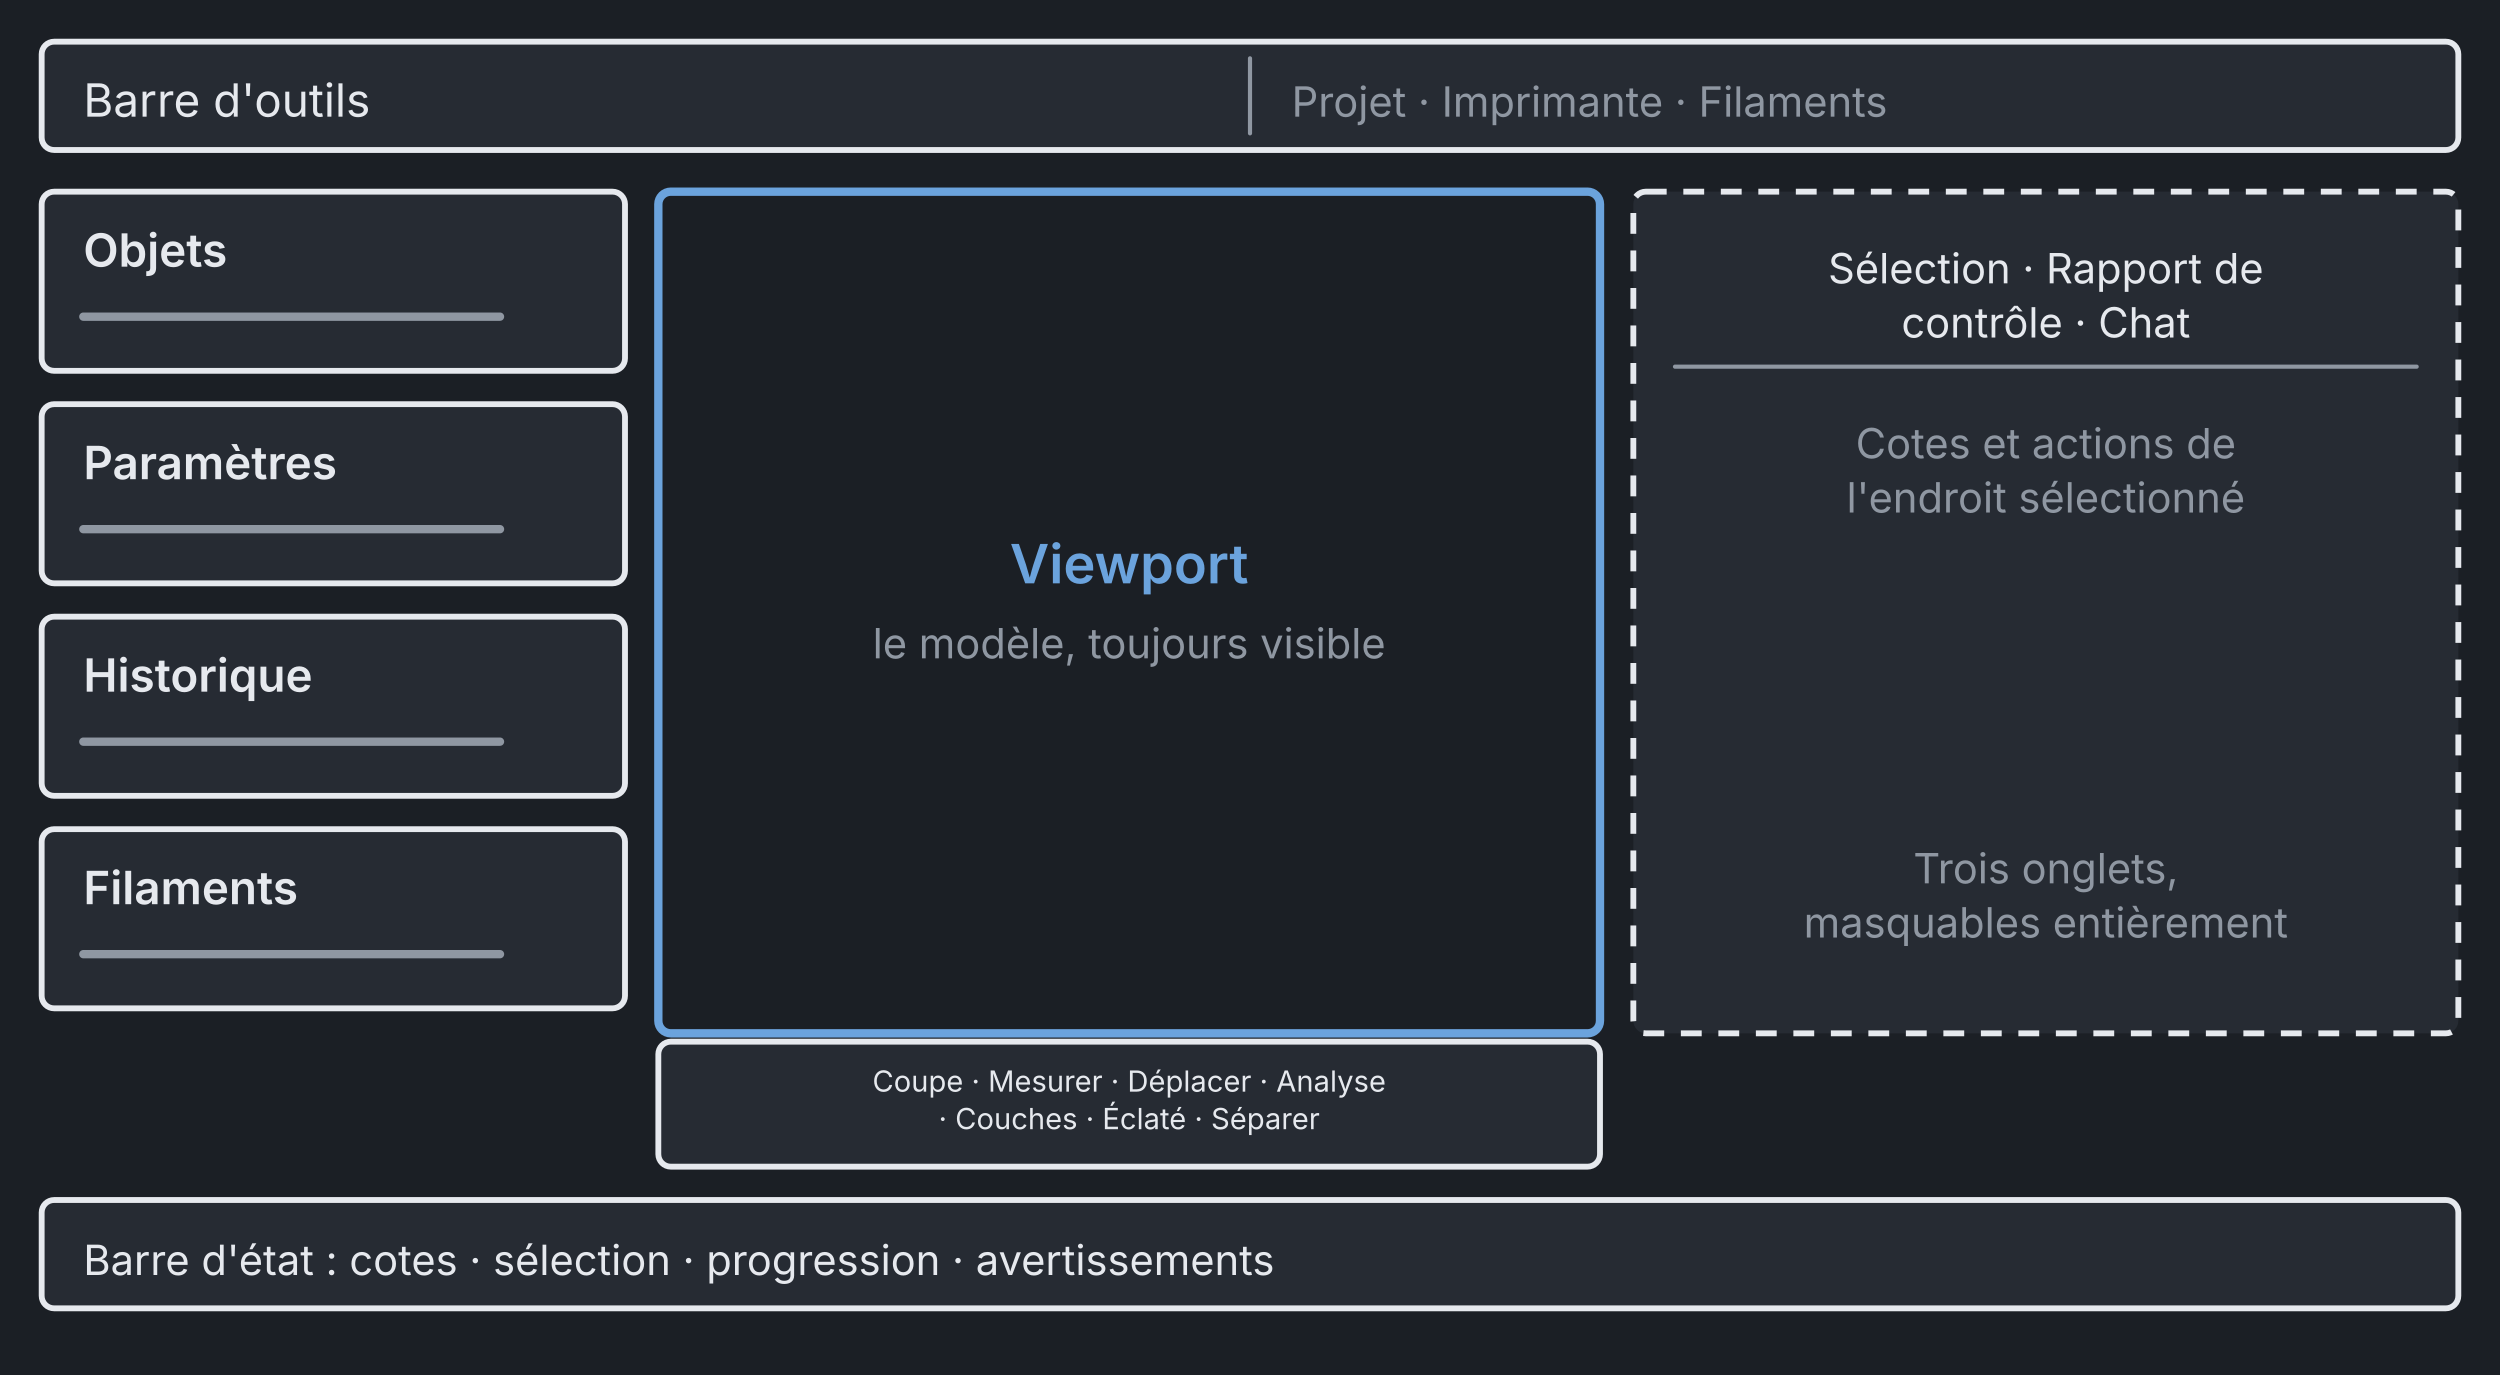
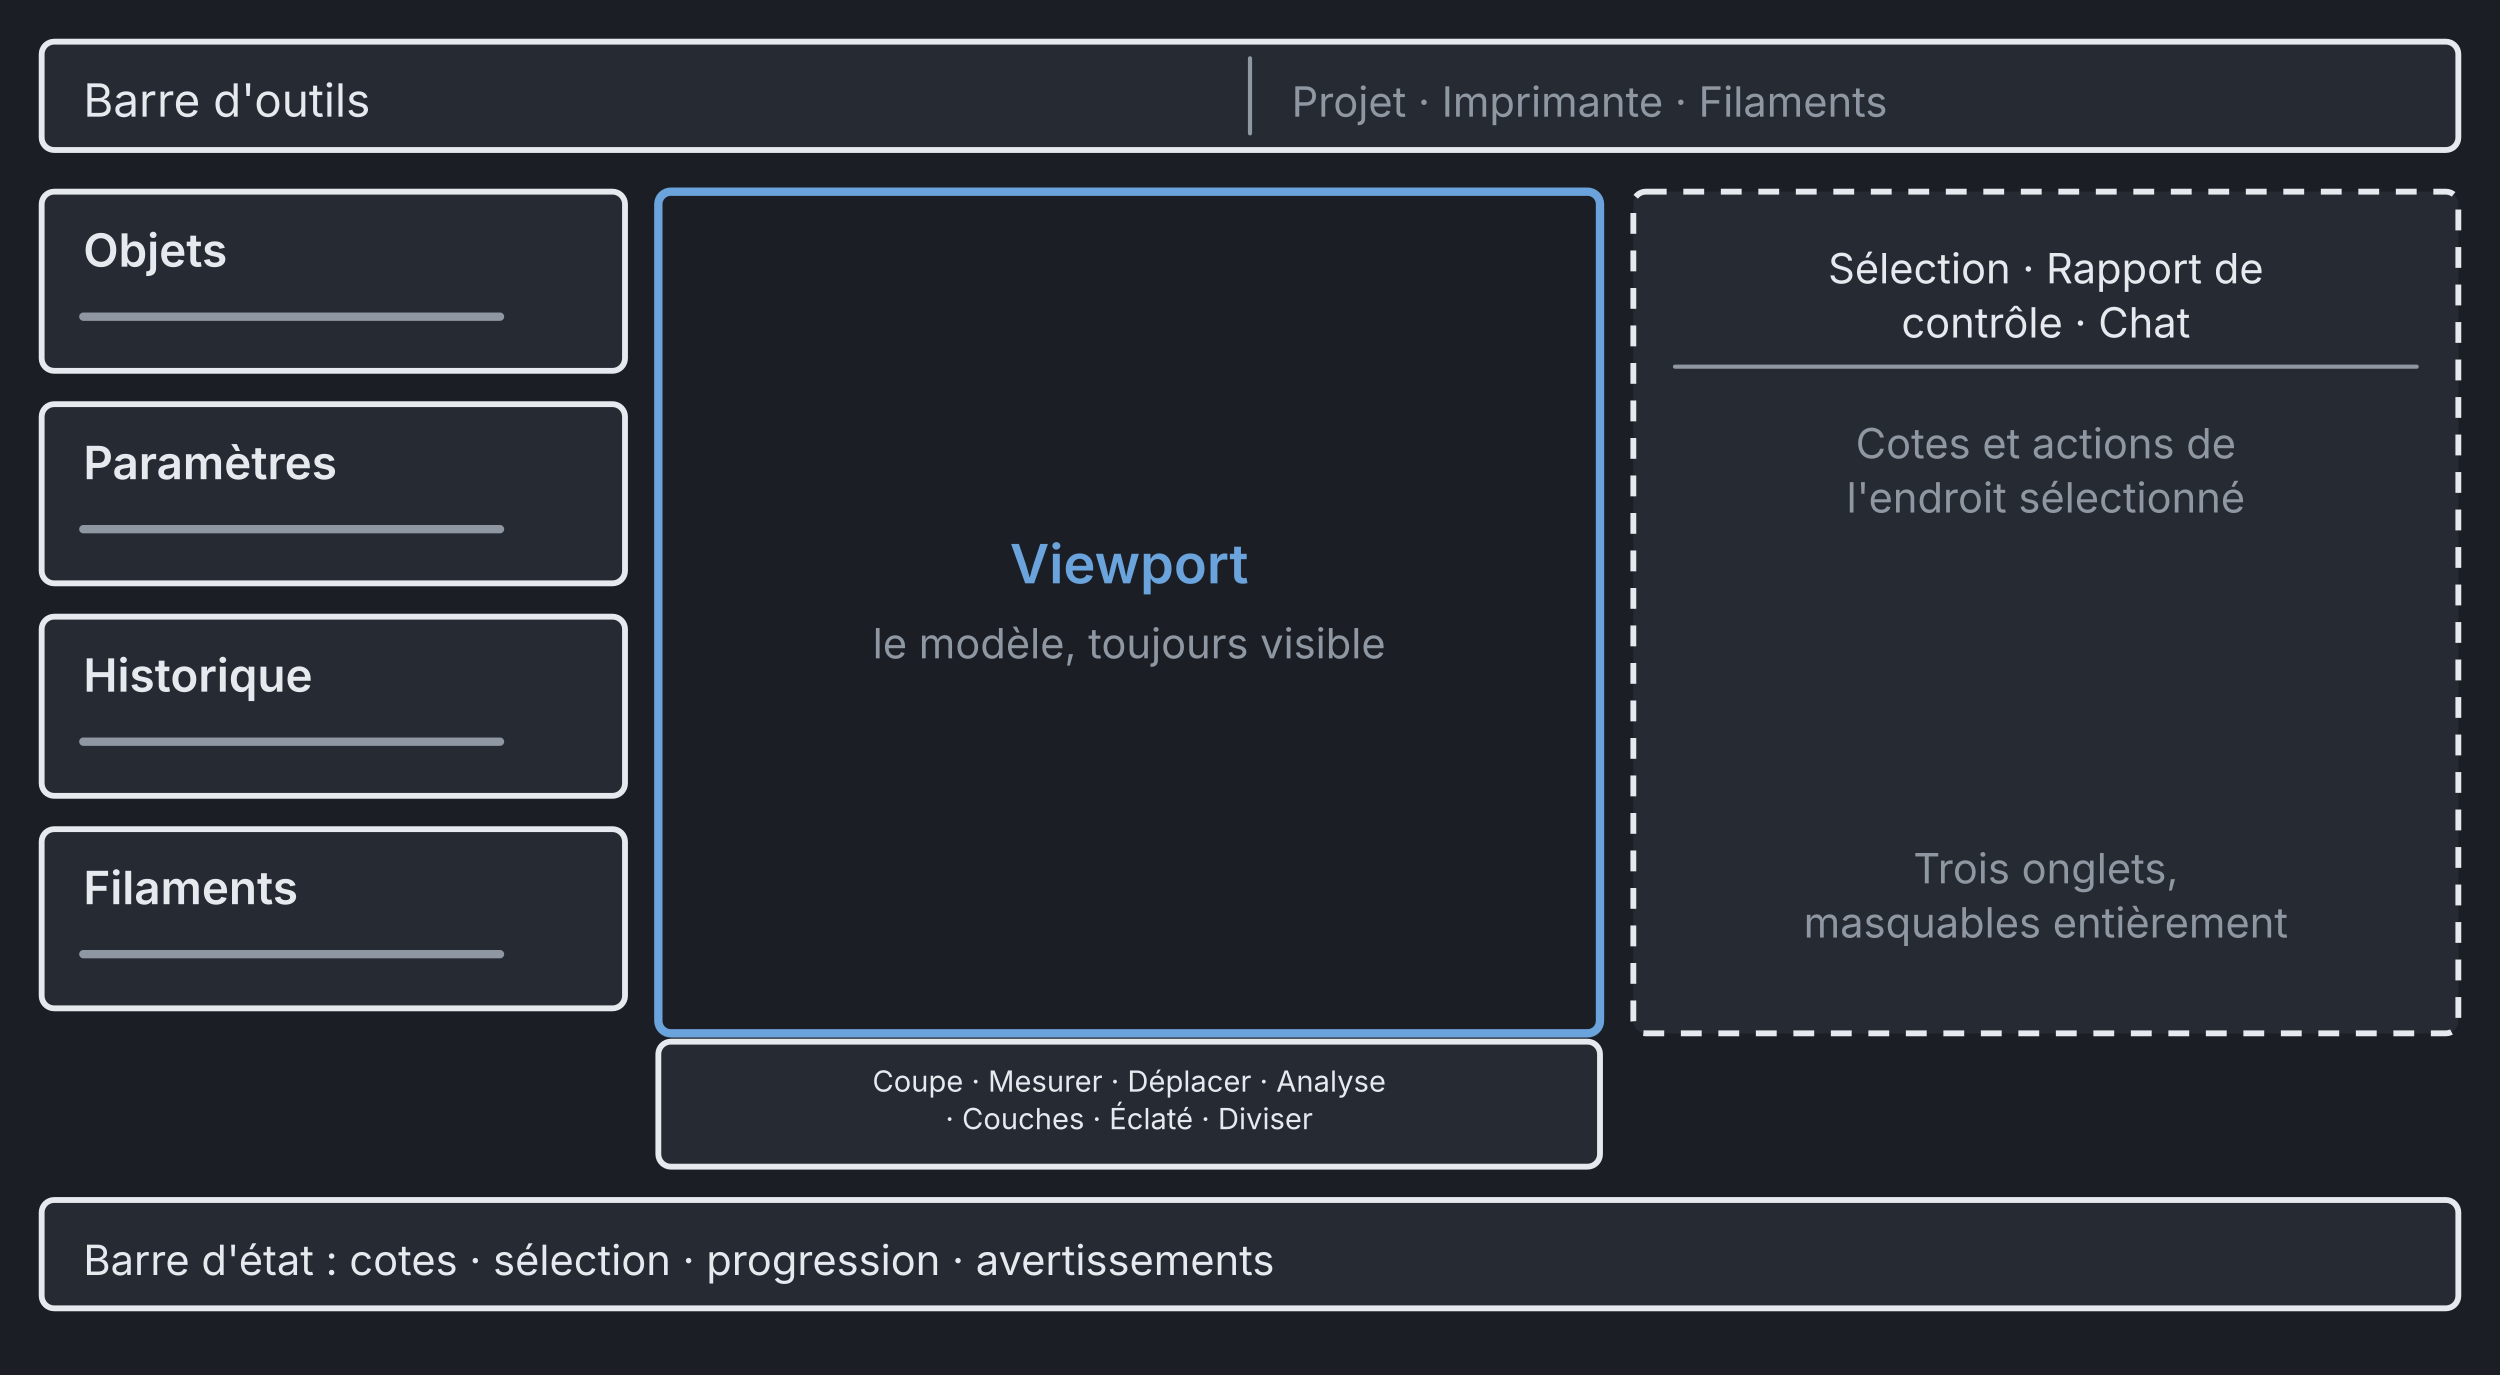
<svg xmlns="http://www.w3.org/2000/svg" viewBox="0 0 600 330" width="600" height="330">
  <rect x="0" y="0" width="600" height="330" fill="#1b1f25" />
  <rect x="10" y="10" width="580" height="26" rx="3" fill="#262b33" stroke="#e6e9ee" stroke-width="1.4" />
  <text x="20" y="28" fill="#e6e9ee" font-size="11" font-family="system-ui, -apple-system, Segoe UI, sans-serif" text-anchor="start">Barre d'outils</text>
  <line x1="300" y1="14" x2="300" y2="32" stroke="#8f97a2" stroke-width="1" stroke-linecap="round" />
  <text x="310" y="28" fill="#8f97a2" font-size="10" font-family="system-ui, -apple-system, Segoe UI, sans-serif" text-anchor="start">Projet · Imprimante · Filaments</text>
  <rect x="10" y="46" width="140" height="43" rx="3" fill="#262b33" stroke="#e6e9ee" stroke-width="1.4" />
  <text x="20" y="64" fill="#e6e9ee" font-size="11" font-family="system-ui, -apple-system, Segoe UI, sans-serif" text-anchor="start" font-weight="600">Objets</text>
  <line x1="20" y1="76" x2="120" y2="76" stroke="#8f97a2" stroke-width="2" stroke-linecap="round" />
  <rect x="10" y="97" width="140" height="43" rx="3" fill="#262b33" stroke="#e6e9ee" stroke-width="1.4" />
  <text x="20" y="115" fill="#e6e9ee" font-size="11" font-family="system-ui, -apple-system, Segoe UI, sans-serif" text-anchor="start" font-weight="600">Paramètres</text>
  <line x1="20" y1="127" x2="120" y2="127" stroke="#8f97a2" stroke-width="2" stroke-linecap="round" />
  <rect x="10" y="148" width="140" height="43" rx="3" fill="#262b33" stroke="#e6e9ee" stroke-width="1.4" />
  <text x="20" y="166" fill="#e6e9ee" font-size="11" font-family="system-ui, -apple-system, Segoe UI, sans-serif" text-anchor="start" font-weight="600">Historique</text>
  <line x1="20" y1="178" x2="120" y2="178" stroke="#8f97a2" stroke-width="2" stroke-linecap="round" />
  <rect x="10" y="199" width="140" height="43" rx="3" fill="#262b33" stroke="#e6e9ee" stroke-width="1.4" />
  <text x="20" y="217" fill="#e6e9ee" font-size="11" font-family="system-ui, -apple-system, Segoe UI, sans-serif" text-anchor="start" font-weight="600">Filaments</text>
  <line x1="20" y1="229" x2="120" y2="229" stroke="#8f97a2" stroke-width="2" stroke-linecap="round" />
  <rect x="158" y="46" width="226" height="202" rx="3" fill="none" stroke="#6ba3dd" stroke-width="2" />
  <text x="271" y="140" fill="#6ba3dd" font-size="13" font-family="system-ui, -apple-system, Segoe UI, sans-serif" text-anchor="middle" font-weight="600">Viewport</text>
  <text x="271" y="158" fill="#8f97a2" font-size="10" font-family="system-ui, -apple-system, Segoe UI, sans-serif" text-anchor="middle">le modèle, toujours visible</text>
  <rect x="392" y="46" width="198" height="202" rx="3" fill="#262b33" stroke="#e6e9ee" stroke-width="1.4" stroke-dasharray="5 4" />
  <text x="491" y="68" fill="#e6e9ee" font-size="10" font-family="system-ui, -apple-system, Segoe UI, sans-serif" text-anchor="middle">Sélection · Rapport de</text>
  <text x="491" y="81" fill="#e6e9ee" font-size="10" font-family="system-ui, -apple-system, Segoe UI, sans-serif" text-anchor="middle">contrôle · Chat</text>
  <line x1="402" y1="88" x2="580" y2="88" stroke="#8f97a2" stroke-width="1" stroke-linecap="round" />
  <text x="491" y="110" fill="#8f97a2" font-size="10" font-family="system-ui, -apple-system, Segoe UI, sans-serif" text-anchor="middle">Cotes et actions de</text>
  <text x="491" y="123" fill="#8f97a2" font-size="10" font-family="system-ui, -apple-system, Segoe UI, sans-serif" text-anchor="middle">l'endroit sélectionné</text>
  <text x="491" y="212" fill="#8f97a2" font-size="10" font-family="system-ui, -apple-system, Segoe UI, sans-serif" text-anchor="middle">Trois onglets,</text>
  <text x="491" y="225" fill="#8f97a2" font-size="10" font-family="system-ui, -apple-system, Segoe UI, sans-serif" text-anchor="middle">masquables entièrement</text>
  <rect x="158" y="250" width="226" height="30" rx="3" fill="#262b33" stroke="#e6e9ee" stroke-width="1.4" />
  <text x="271" y="262" fill="#e6e9ee" font-size="7" font-family="system-ui, -apple-system, Segoe UI, sans-serif" text-anchor="middle">Coupe · Mesurer · Déplacer · Analyse</text>
-   <text x="271" y="271" fill="#e6e9ee" font-size="7" font-family="system-ui, -apple-system, Segoe UI, sans-serif" text-anchor="middle">· Couches · Éclaté · Séparer</text>
+   <text x="271" y="271" fill="#e6e9ee" font-size="7" font-family="system-ui, -apple-system, Segoe UI, sans-serif" text-anchor="middle">· Couches · Éclaté · Diviser</text>
  <rect x="10" y="288" width="580" height="26" rx="3" fill="#262b33" stroke="#e6e9ee" stroke-width="1.4" />
  <text x="20" y="306" fill="#e6e9ee" font-size="10" font-family="system-ui, -apple-system, Segoe UI, sans-serif" text-anchor="start">Barre d'état : cotes · sélection · progression · avertissements</text>
</svg>
